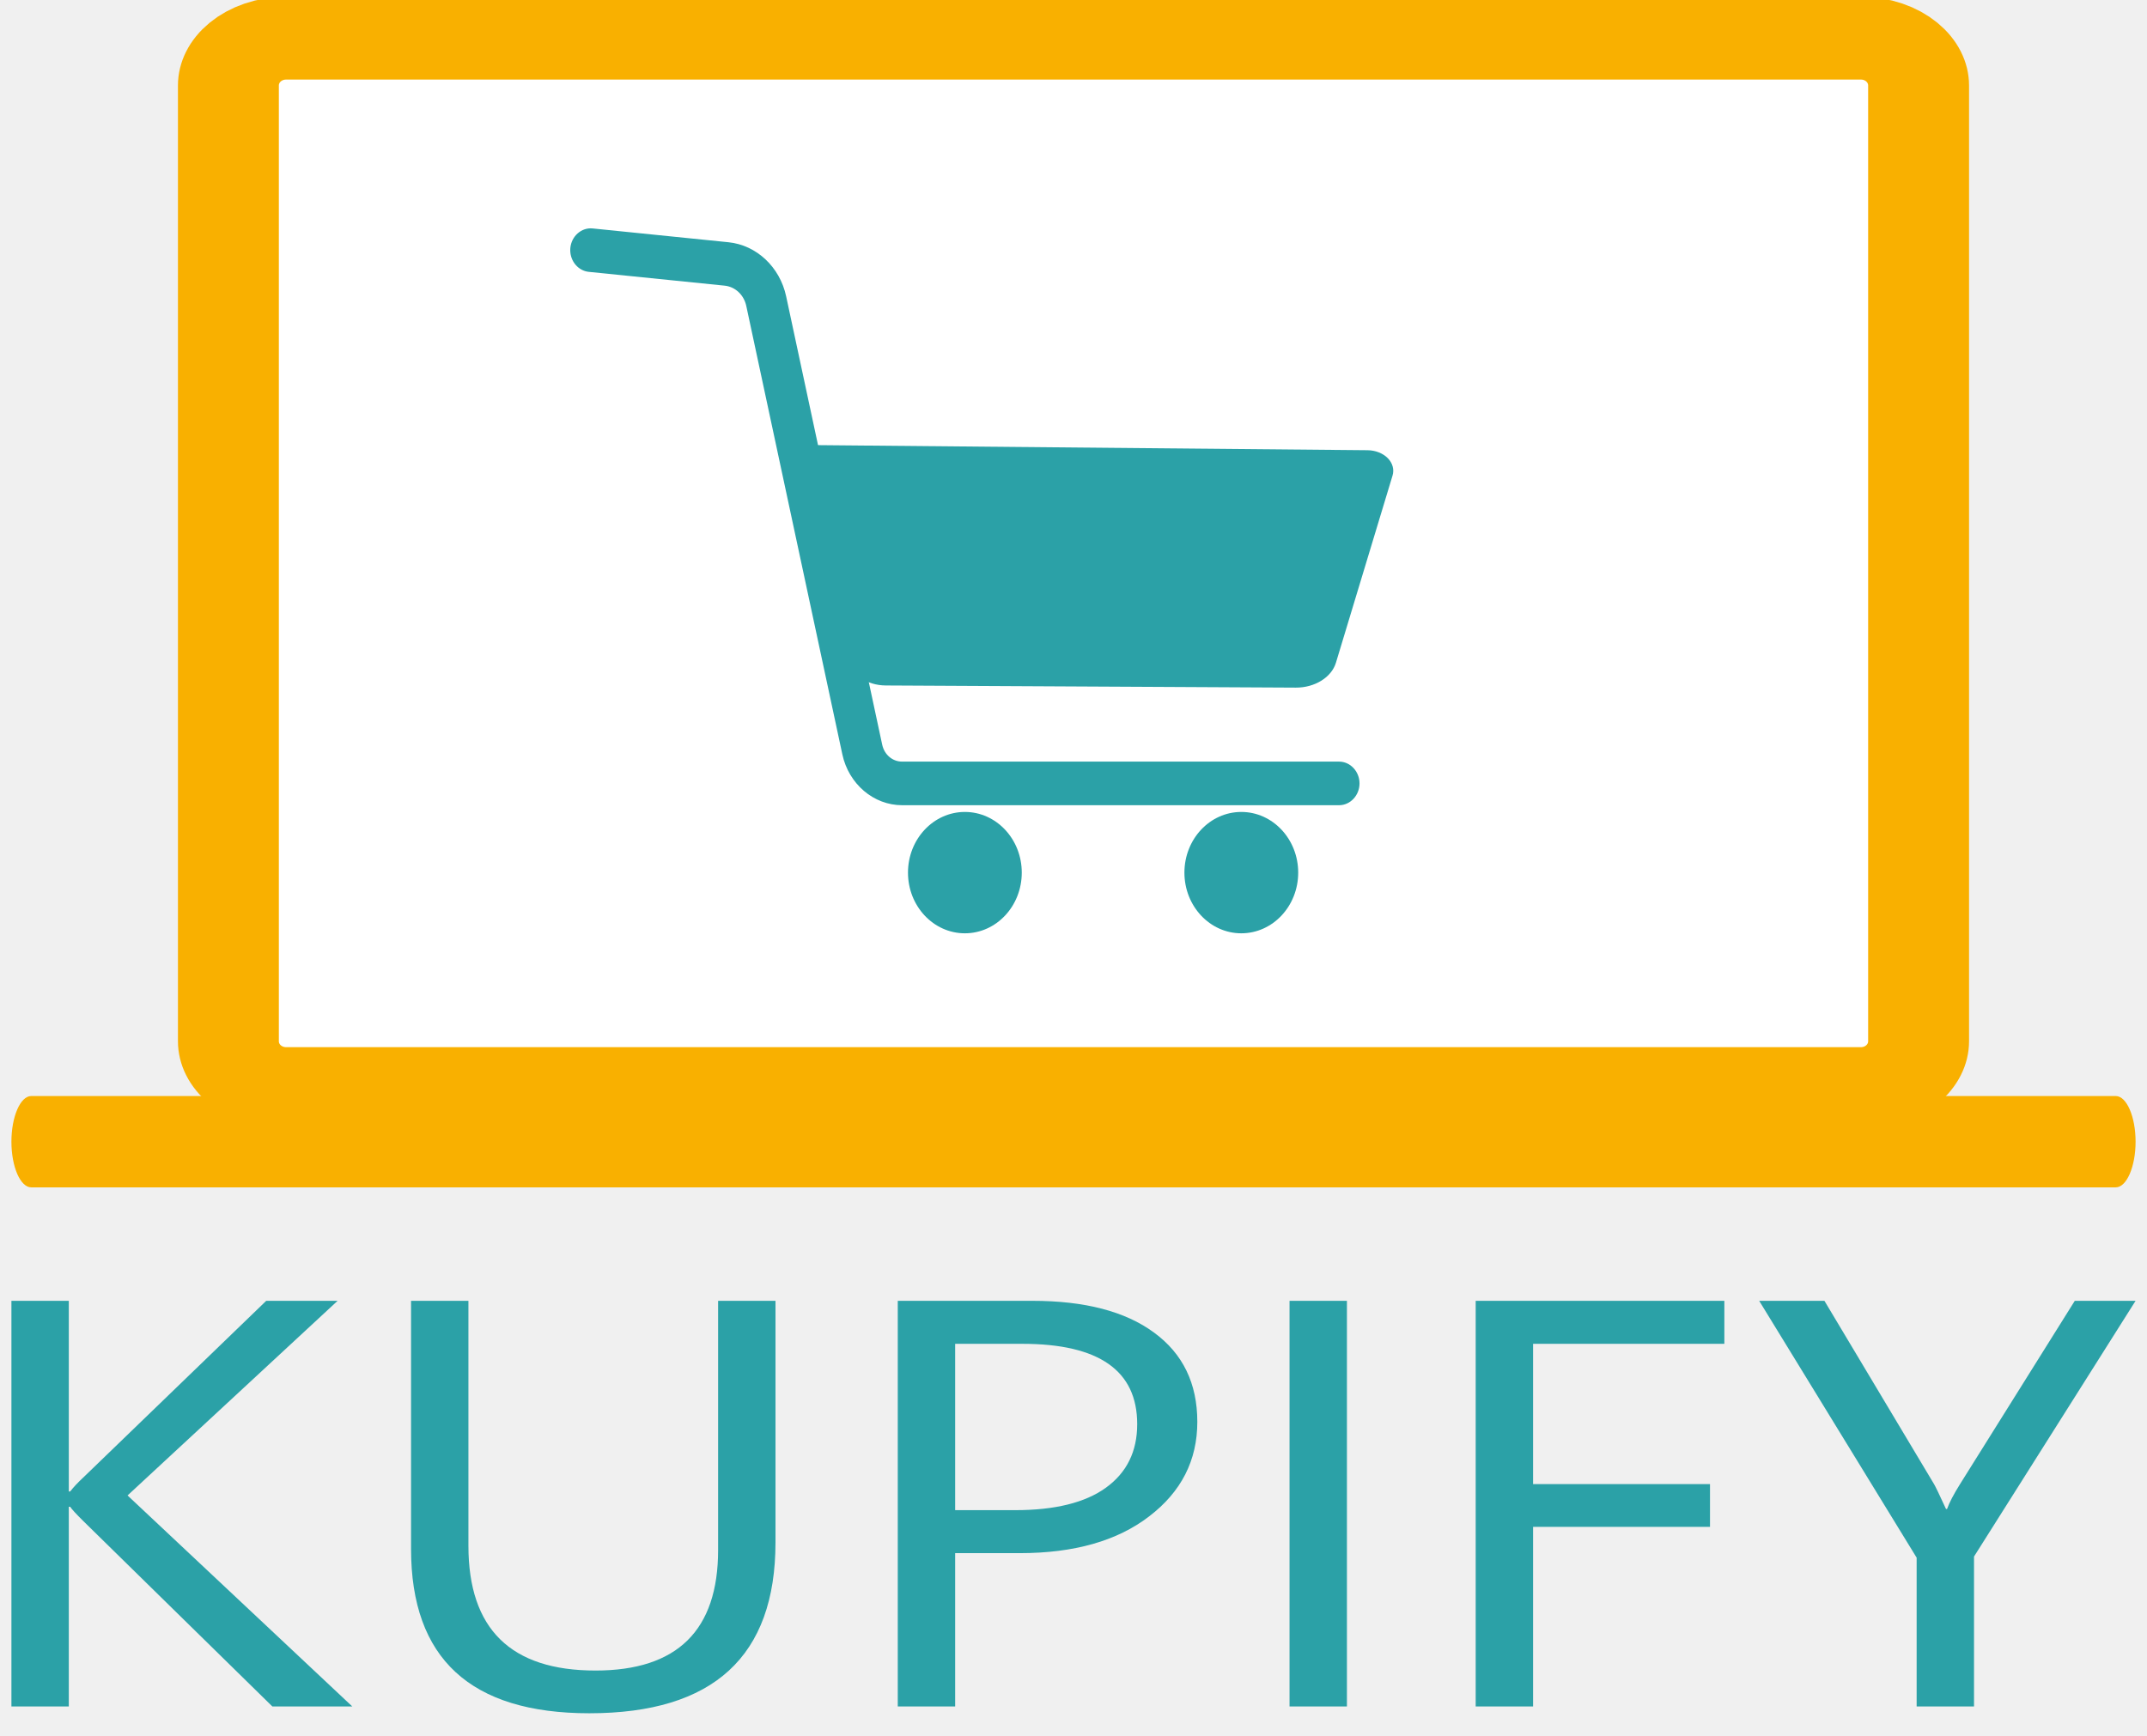
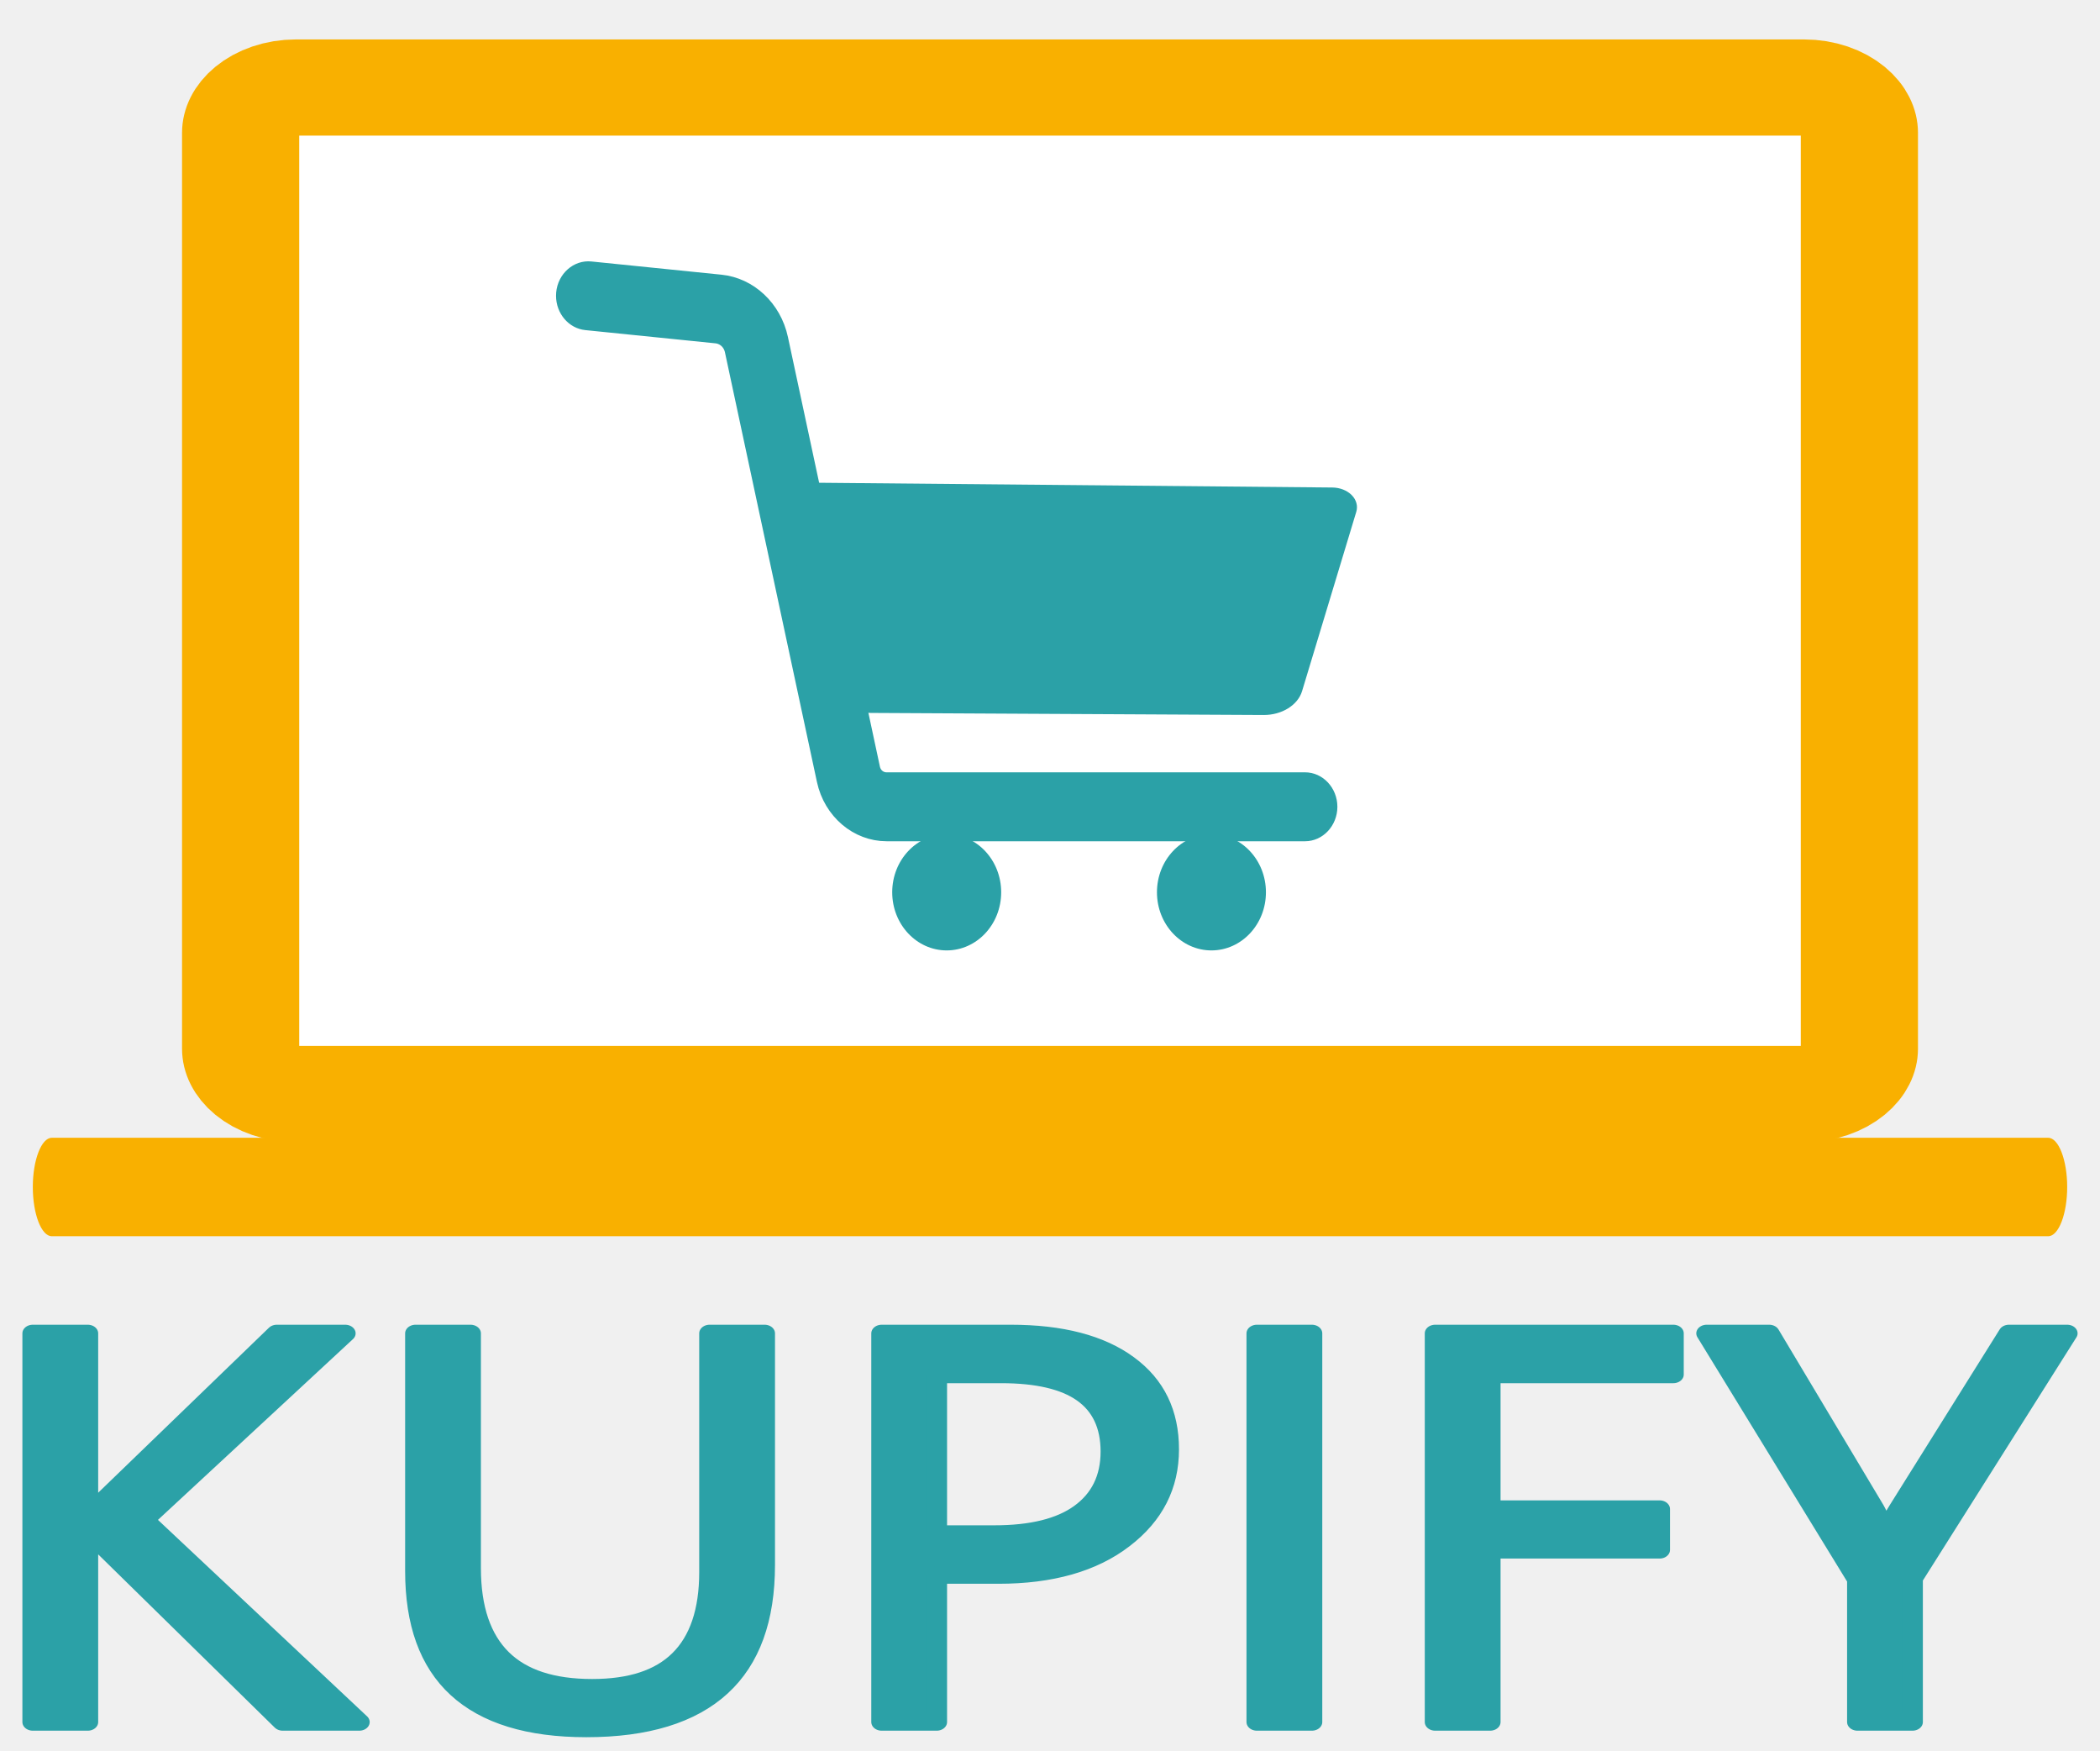
- <svg xmlns="http://www.w3.org/2000/svg" width="100%" height="100%" viewBox="0 0 940 760" version="1.1" xml:space="preserve" style="fill-rule:evenodd;clip-rule:evenodd;stroke-linejoin:round;stroke-miterlimit:2;">
-   <g id="Artboard1" transform="matrix(0.94,0,0,0.791307,0,188.99)">
+ <svg xmlns="http://www.w3.org/2000/svg" width="100%" height="100%" viewBox="0 0 960 800" version="1.1" xml:space="preserve" style="fill-rule:evenodd;clip-rule:evenodd;stroke-linejoin:round;stroke-miterlimit:2;">
+   <g id="Artboard1" transform="matrix(0.96,0,0,0.832955,0,198.937)">
    <rect x="0" y="-238.833" width="1000" height="960.436" style="fill:none;" />
-     <clipPath id="_clip1">
-       <rect x="0" y="-238.833" width="1000" height="960.436" />
-     </clipPath>
-     <g clip-path="url(#_clip1)">
-       <g id="text-KUPIFY" transform="matrix(0.500618,0,0,0.492662,-851.169,-4115.27)">
-         <g id="Tekst">
-           <path id="text-KUPIFY1" d="M2028.01,9785.36L1953.65,9785.36L1777.6,9576.9C1771.03,9569.06 1767,9563.76 1765.52,9561.01L1764.25,9561.01L1764.25,9785.36L1710.86,9785.36L1710.86,9329.66L1764.25,9329.66L1764.25,9543.85L1765.52,9543.85C1768.49,9539.19 1772.51,9534 1777.6,9528.27L1947.93,9329.66L2014.34,9329.66L1818.91,9548.3L2028.01,9785.36ZM2421.74,9601.05C2421.74,9729.01 2364.01,9792.99 2248.55,9792.99C2137.96,9792.99 2082.67,9731.44 2082.67,9608.36L2082.67,9329.66L2136.05,9329.66L2136.05,9604.86C2136.05,9698.29 2175.46,9745 2254.27,9745C2330.32,9745 2368.35,9699.88 2368.35,9609.63L2368.35,9329.66L2421.74,9329.66L2421.74,9601.05ZM2588.89,9613.12L2588.89,9785.36L2535.51,9785.36L2535.51,9329.66L2660.71,9329.66C2709.44,9329.66 2747.15,9341.53 2773.84,9365.25C2800.75,9388.98 2814.2,9422.45 2814.2,9465.67C2814.2,9508.89 2799.26,9544.27 2769.39,9571.81C2739.73,9599.35 2699.59,9613.12 2648.95,9613.12L2588.89,9613.12ZM2588.89,9377.97L2588.89,9564.82L2644.82,9564.82C2681.68,9564.82 2709.76,9556.45 2729.03,9539.72C2748.53,9522.77 2758.27,9498.93 2758.27,9468.22C2758.27,9408.05 2722.68,9377.97 2651.49,9377.97L2588.89,9377.97ZM2953.39,9785.36L2900,9785.36L2900,9329.66L2953.39,9329.66L2953.39,9785.36ZM3304.54,9377.97L3126.58,9377.97L3126.58,9535.58L3291.19,9535.58L3291.19,9583.57L3126.58,9583.57L3126.58,9785.36L3073.19,9785.36L3073.19,9329.66L3304.54,9329.66L3304.54,9377.97ZM3687.14,9329.66L3536.83,9616.94L3536.83,9785.36L3483.45,9785.36L3483.45,9618.21L3336.95,9329.66L3397.65,9329.66L3499.65,9535.58C3500.93,9538.13 3504.63,9547.45 3510.78,9563.55L3511.73,9563.55C3513.85,9556.35 3517.87,9547.02 3523.81,9535.58L3630.58,9329.66L3687.14,9329.66Z" style="fill:rgb(43,161,167);" />
-         </g>
+     <g id="text-KUPIFY" transform="matrix(0.490188,0,0,0.468029,-823.02,-3873.8)">
+       <g id="Tekst">
+         <path id="text-KUPIFY1" d="M2028.01,9785.36L1953.65,9785.36L1777.6,9576.9C1771.03,9569.06 1767,9563.76 1765.52,9561.01L1764.25,9561.01L1764.25,9785.36L1710.86,9785.36L1710.86,9329.66L1764.25,9329.66L1764.25,9543.85L1765.52,9543.85C1768.49,9539.19 1772.51,9534 1777.6,9528.27L1947.93,9329.66L2014.34,9329.66L1818.91,9548.3L2028.01,9785.36ZM2421.74,9601.05C2421.74,9729.01 2364.01,9792.99 2248.55,9792.99C2137.96,9792.99 2082.67,9731.44 2082.67,9608.36L2082.67,9329.66L2136.05,9329.66L2136.05,9604.86C2136.05,9698.29 2175.46,9745 2254.27,9745C2330.32,9745 2368.35,9699.88 2368.35,9609.63L2368.35,9329.66L2421.74,9329.66L2421.74,9601.05ZM2588.89,9613.12L2588.89,9785.36L2535.51,9785.36L2535.51,9329.66L2660.71,9329.66C2709.44,9329.66 2747.15,9341.53 2773.84,9365.25C2800.75,9388.98 2814.2,9422.45 2814.2,9465.67C2814.2,9508.89 2799.26,9544.27 2769.39,9571.81C2739.73,9599.35 2699.59,9613.12 2648.95,9613.12L2588.89,9613.12ZM2588.89,9377.97L2588.89,9564.82L2644.82,9564.82C2681.68,9564.82 2709.76,9556.45 2729.03,9539.72C2748.53,9522.77 2758.27,9498.93 2758.27,9468.22C2758.27,9408.05 2722.68,9377.97 2651.49,9377.97L2588.89,9377.97ZM2953.39,9785.36L2900,9785.36L2900,9329.66L2953.39,9329.66L2953.39,9785.36ZM3304.54,9377.97L3126.58,9377.97L3126.58,9535.58L3291.19,9535.58L3291.19,9583.57L3126.58,9583.57L3126.58,9785.36L3073.19,9785.36L3073.19,9329.66L3304.54,9329.66L3304.54,9377.97ZM3687.14,9329.66L3536.83,9616.94L3536.83,9785.36L3483.45,9785.36L3483.45,9618.21L3336.95,9329.66L3397.65,9329.66L3499.65,9535.58C3500.93,9538.13 3504.63,9547.45 3510.78,9563.55L3511.73,9563.55C3513.85,9556.35 3517.87,9547.02 3523.81,9535.58L3630.58,9329.66L3687.14,9329.66Z" style="fill:rgb(43,161,167);stroke:rgb(43,161,167);stroke-width:20.23px;" />
      </g>
-       <g id="rect1" transform="matrix(0.596389,0,0,0.581317,-1110.25,-1264.07)">
-         <path d="M2085,1800L3315,1800C3326.93,1800 3338.38,1804.74 3346.82,1813.18C3355.26,1821.62 3360,1833.07 3360,1845L3360,2755C3360,2766.93 3355.26,2778.38 3346.82,2786.82C3338.38,2795.26 3326.93,2800 3315,2800L2085,2800C2073.07,2800 2061.62,2795.26 2053.18,2786.82C2044.74,2778.38 2040,2766.93 2040,2755L2040,1845C2040,1833.07 2044.74,1821.62 2053.18,1813.18C2061.62,1804.74 2073.07,1800 2085,1800Z" style="fill:white;stroke:rgb(249,176,0);stroke-width:78.81px;" />
+     </g>
+     <g id="rect1" transform="matrix(0.583965,0,0,0.552251,-1076.7,-1184.86)">
+       <path d="M2085,1800L3315,1800C3326.93,1800 3338.38,1804.74 3346.82,1813.18C3355.26,1821.62 3360,1833.07 3360,1845L3360,2755C3360,2766.93 3355.26,2778.38 3346.82,2786.82C3338.38,2795.26 3326.93,2800 3315,2800L2085,2800C2073.07,2800 2061.62,2795.26 2053.18,2786.82C2044.74,2778.38 2040,2766.93 2040,2755L2040,1845C2040,1833.07 2044.74,1821.62 2053.18,1813.18C2061.62,1804.74 2073.07,1800 2085,1800Z" style="fill:white;stroke:rgb(249,176,0);stroke-width:95.56px;" />
+     </g>
+     <g id="path5" transform="matrix(0.96875,0,0,2.89246,15.625,-1037.97)">
+       <path d="M9.338,492.113C4.215,492.114 -0,496.329 -0,501.452C-0,501.452 -0,501.453 0,501.453C0,506.576 4.215,510.791 9.338,510.791L990.662,510.791C995.785,510.791 1000,506.576 1000,501.453C1000,501.453 1000,501.452 1000,501.452C1000,496.329 995.785,492.114 990.662,492.113L9.338,492.113Z" style="fill:rgb(249,176,0);fill-rule:nonzero;" />
+     </g>
+     <g id="kolica" transform="matrix(0.495752,0,0,0.609564,-1121.28,-1351.02)">
+       <g id="path2" transform="matrix(1,0,0,1,584.763,95.5537)">
+         <path d="M2243.9,1976.53C2233.63,1975.55 2224.38,1983.2 2223.4,1993.47C2223.34,1994.06 2223.32,1994.65 2223.32,1995.25C2223.32,2004.89 2230.74,2013.06 2240.34,2013.97L2365.27,2025.87C2375.1,2026.8 2383.07,2033.8 2385.27,2043.43L2473.63,2430.16C2479.47,2455.72 2502.42,2474.02 2528.64,2474.02L2930.6,2474.02C2930.6,2474.02 2930.6,2474.02 2930.6,2474.02C2940.91,2474.02 2949.4,2465.53 2949.4,2455.22C2949.4,2455.22 2949.4,2455.22 2949.4,2455.22C2949.4,2444.9 2940.91,2436.41 2930.6,2436.41C2930.6,2436.41 2930.6,2436.41 2930.6,2436.41L2528.64,2436.41C2519.76,2436.41 2512.27,2430.45 2510.29,2421.78L2421.93,2035.05C2416.15,2009.76 2394.66,1990.89 2368.84,1988.43L2243.9,1976.53Z" style="fill:rgb(43,161,167);fill-rule:nonzero;stroke:rgb(43,161,167);stroke-width:24.44px;" />
      </g>
-       <g id="path5" transform="matrix(0.989362,0,0,2.70639,5.31915,-964.093)">
-         <path d="M9.338,492.113C4.215,492.114 -0,496.329 -0,501.452C-0,501.452 -0,501.453 0,501.453C0,506.576 4.215,510.791 9.338,510.791L990.662,510.791C995.785,510.791 1000,506.576 1000,501.453C1000,501.453 1000,501.452 1000,501.452C1000,496.329 995.785,492.114 990.662,492.113L9.338,492.113Z" style="fill:rgb(249,176,0);fill-rule:nonzero;" />
+       <g id="path3" transform="matrix(0.998761,0,0,0.740946,588.107,709.947)">
+         <path d="M2513.31,2370.41L2891.01,2372.91C2908.51,2373.03 2923.91,2360.96 2927.99,2343.93L2980.13,2126.08C2981.83,2119 2980.2,2111.52 2975.73,2105.78C2971.25,2100.04 2964.39,2096.64 2957.12,2096.55L2437.13,2090.47L2478.42,2340.61C2481.23,2357.64 2496.05,2370.29 2513.31,2370.41Z" style="fill:rgb(43,161,167);" />
      </g>
-       <g id="kolica" transform="matrix(0.5063,0,0,0.641647,-1156.13,-1441.95)">
-         <g id="path2" transform="matrix(1,0,0,1,584.763,95.5537)">
-           <path d="M2243.9,1976.53C2233.63,1975.55 2224.38,1983.2 2223.4,1993.47C2223.34,1994.06 2223.32,1994.65 2223.32,1995.25C2223.32,2004.89 2230.74,2013.06 2240.34,2013.97L2365.27,2025.87C2375.1,2026.8 2383.07,2033.8 2385.27,2043.43L2473.63,2430.16C2479.47,2455.72 2502.42,2474.02 2528.64,2474.02L2930.6,2474.02C2930.6,2474.02 2930.6,2474.02 2930.6,2474.02C2940.91,2474.02 2949.4,2465.53 2949.4,2455.22C2949.4,2455.22 2949.4,2455.22 2949.4,2455.22C2949.4,2444.9 2940.91,2436.41 2930.6,2436.41C2930.6,2436.41 2930.6,2436.41 2930.6,2436.41L2528.64,2436.41C2519.76,2436.41 2512.27,2430.45 2510.29,2421.78L2421.93,2035.05C2416.15,2009.76 2394.66,1990.89 2368.84,1988.43L2243.9,1976.53Z" style="fill:rgb(43,161,167);fill-rule:nonzero;" />
-         </g>
-         <g id="path3" transform="matrix(0.998761,0,0,0.740946,588.107,709.947)">
-           <path d="M2513.31,2370.41L2891.01,2372.91C2908.51,2373.03 2923.91,2360.96 2927.99,2343.93L2980.13,2126.08C2981.83,2119 2980.2,2111.52 2975.73,2105.78C2971.25,2100.04 2964.39,2096.64 2957.12,2096.55L2437.13,2090.47L2478.42,2340.61C2481.23,2357.64 2496.05,2370.29 2513.31,2370.41Z" style="fill:rgb(43,161,167);" />
-         </g>
-         <g id="circle3" transform="matrix(1,0,0,1,584.68,87.716)">
-           <circle cx="2840.74" cy="2540" r="52.336" style="fill:rgb(43,161,167);" />
-         </g>
-         <g id="circle4" transform="matrix(1,0,0,1,583.458,87.716)">
-           <circle cx="2587.66" cy="2540" r="52.336" style="fill:rgb(43,161,167);" />
-         </g>
+       <g id="circle3" transform="matrix(1,0,0,1,584.68,87.716)">
+         <circle cx="2840.74" cy="2540" r="52.336" style="fill:rgb(43,161,167);" />
+       </g>
+       <g id="circle4" transform="matrix(1,0,0,1,583.458,87.716)">
+         <circle cx="2587.66" cy="2540" r="52.336" style="fill:rgb(43,161,167);" />
      </g>
    </g>
  </g>
</svg>
